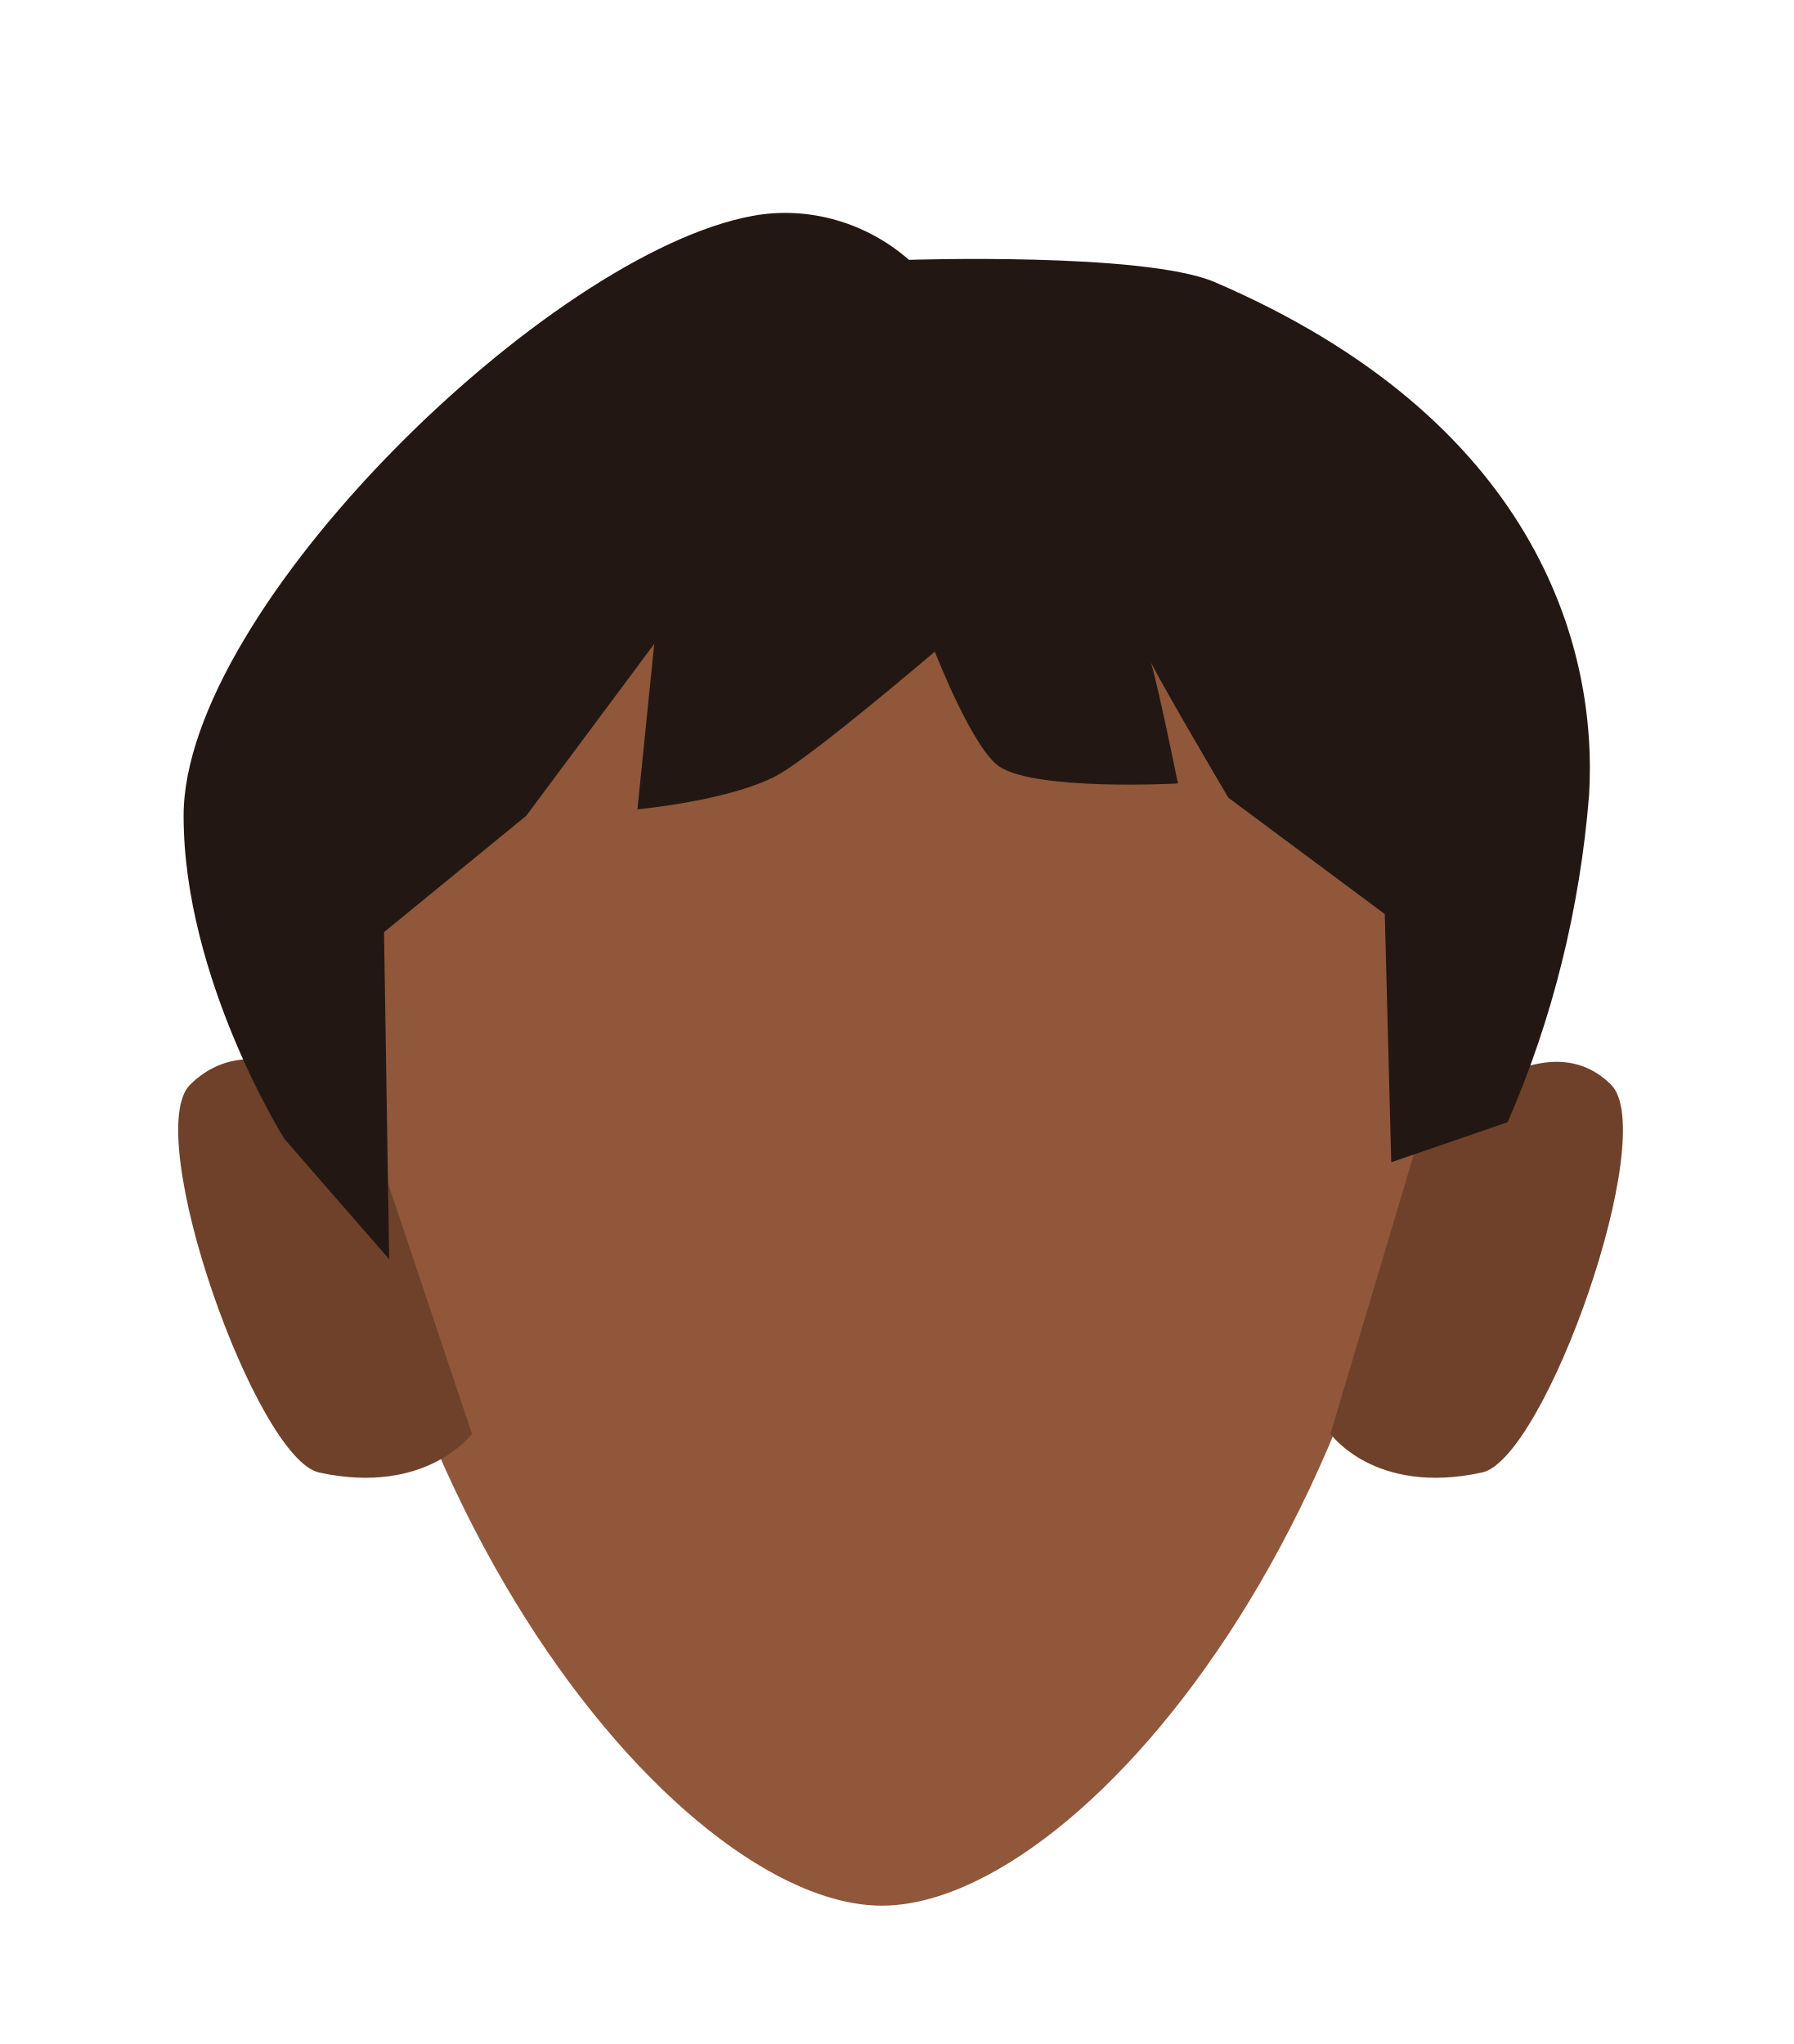
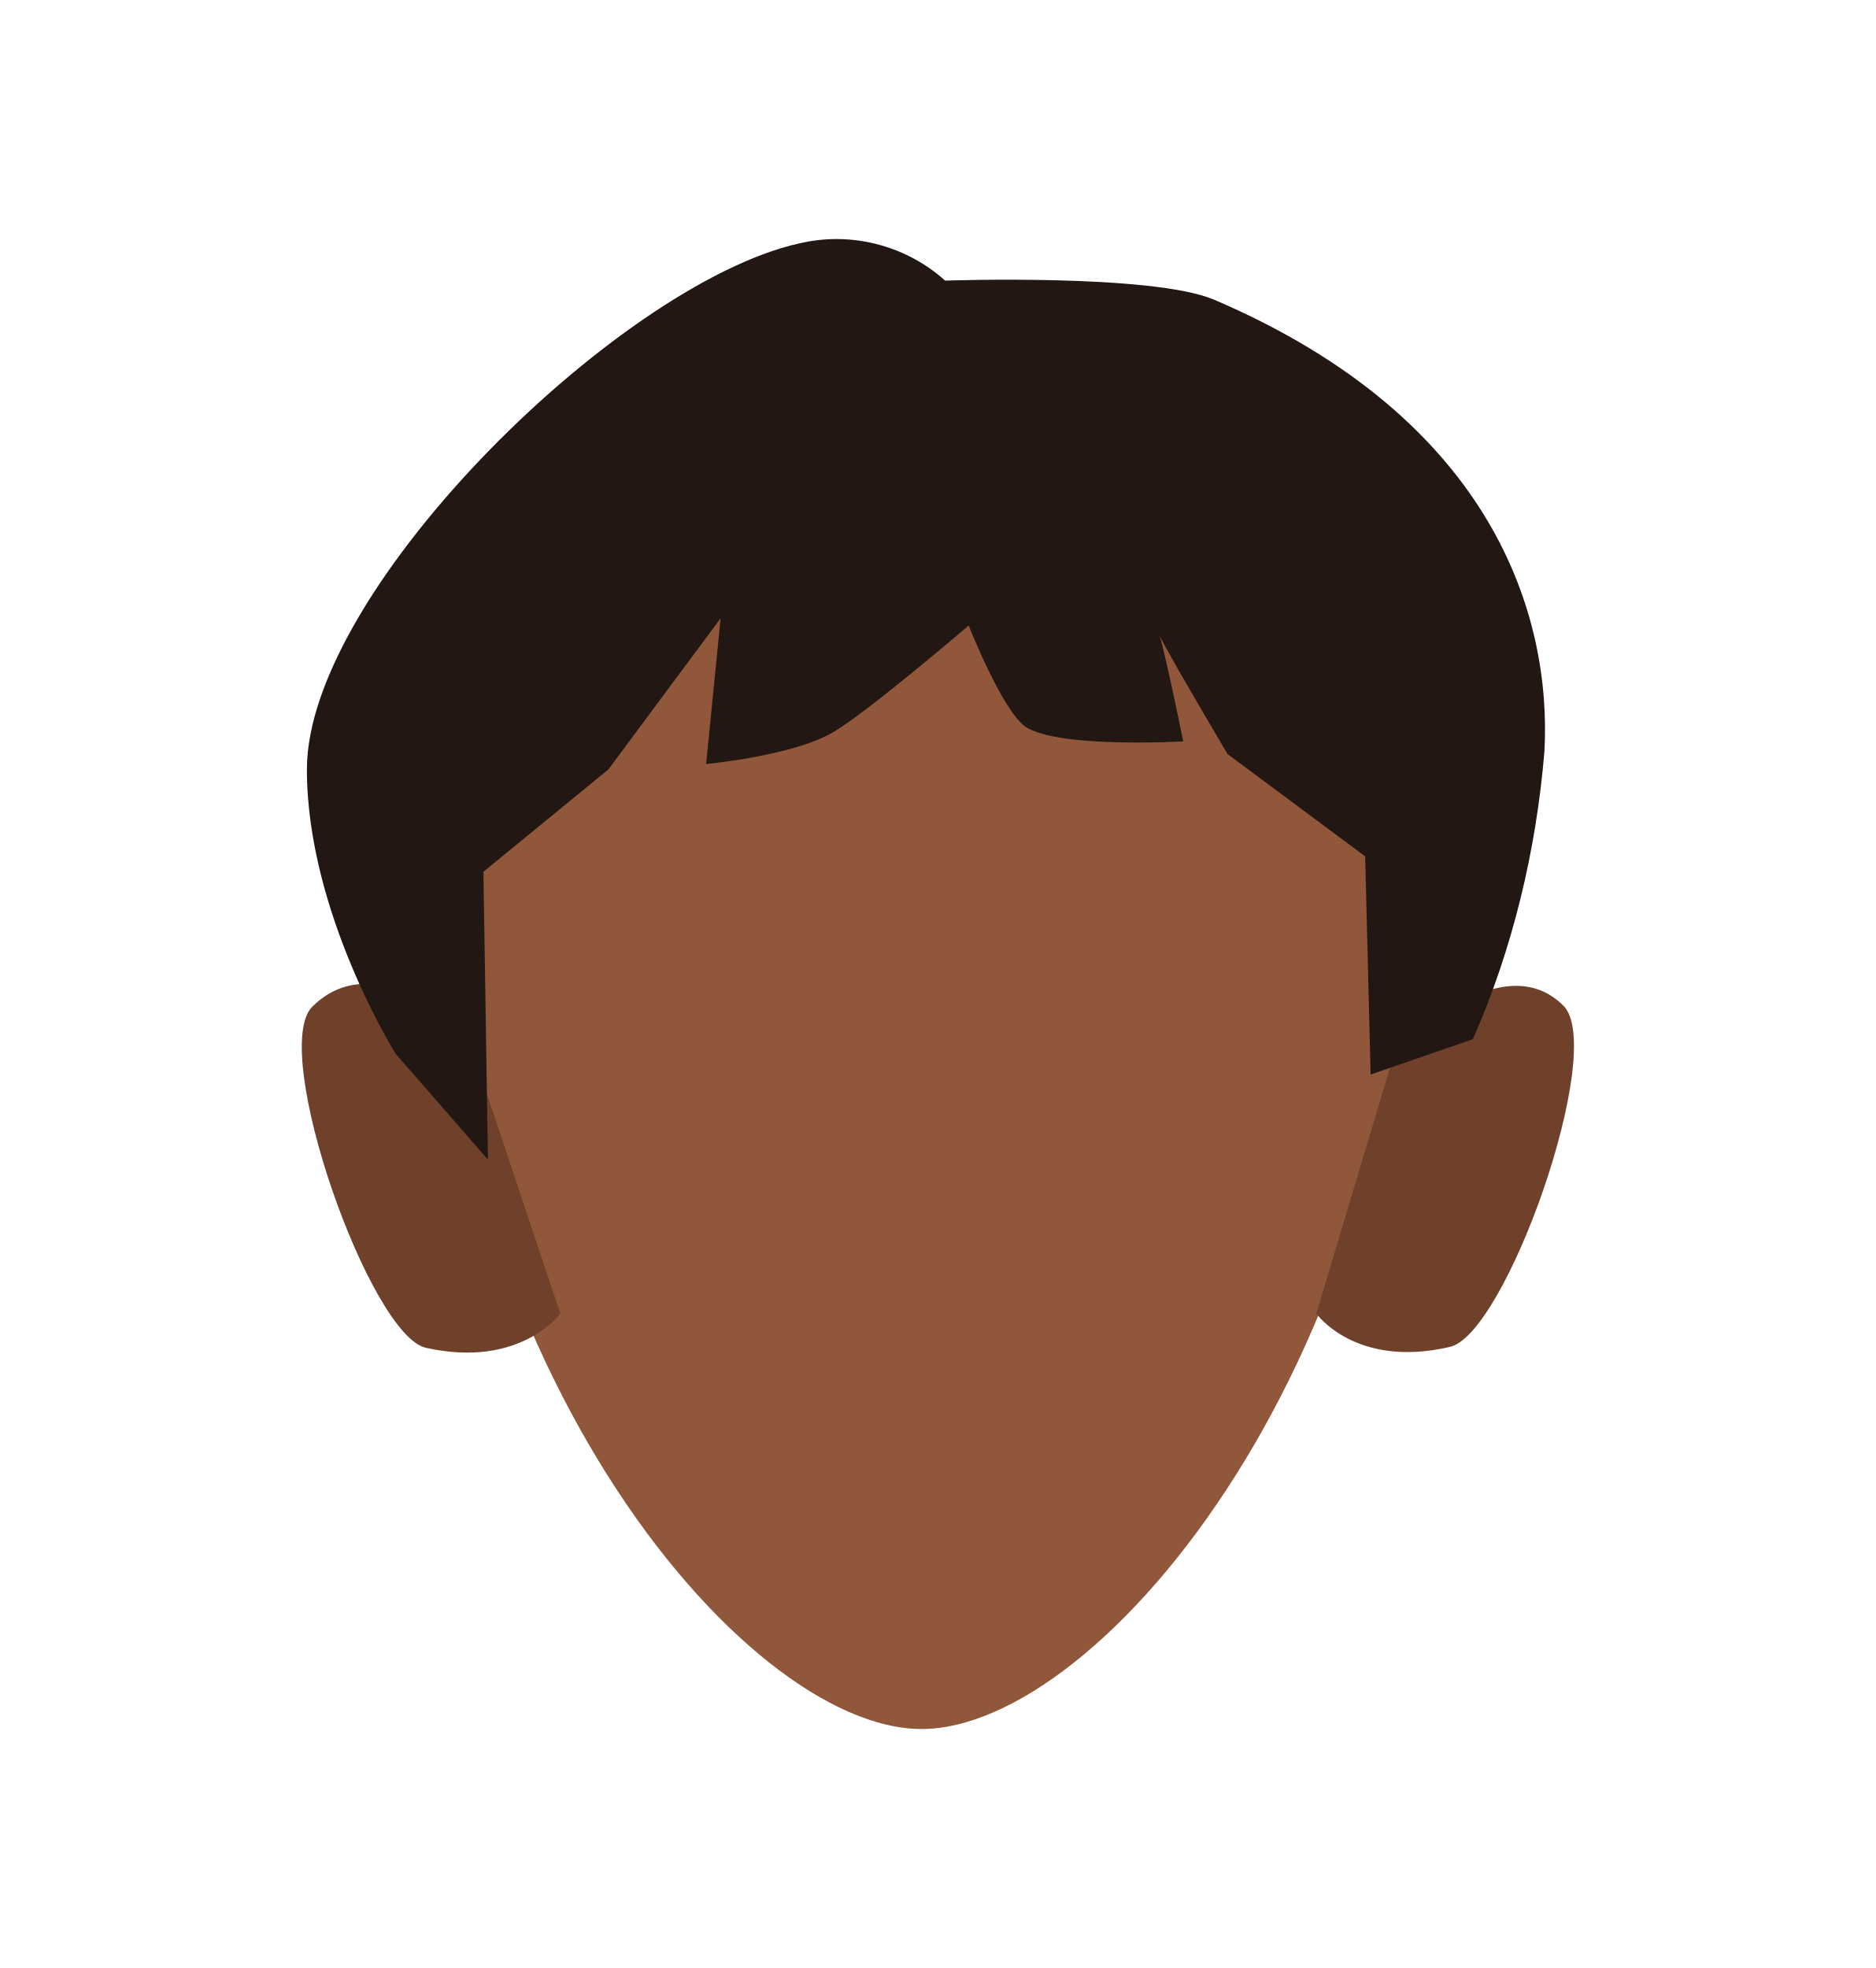
- <svg xmlns="http://www.w3.org/2000/svg" version="1.1" id="Calque_9" x="0px" y="0px" viewBox="0 0 138.7 158.1" style="enable-background:new 0 0 138.7 158.1;" xml:space="preserve">
+ <svg xmlns="http://www.w3.org/2000/svg" version="1.1" id="Calque_9" x="0px" y="0px" viewBox="0 0 207.2 217.4" style="enable-background:new 0 0 207.2 217.4;" xml:space="preserve">
  <style type="text/css">
	.st0{fill:#90573A;}
	.st1{fill:#6F412A;}
	.st2{fill:#231713;}
</style>
-   <path class="st0" d="M111.5,68.4c0,46-27.4,79-43.3,79c-15.8,0-43.3-33-43.3-79c0-34.4,19.4-45.6,43.3-45.6  C92.1,22.7,111.5,33.9,111.5,68.4z" />
-   <path class="st1" d="M102.9,110.9l6.8-22.8c0,0,9.2-9.9,14.9-4.2c3.8,3.8-5.1,29-10,30C106.3,115.7,102.9,110.9,102.9,110.9z" />
-   <path class="st1" d="M36.5,110.9l-8.2-24.5c0,0-7.9-8.1-13.6-2.5c-3.8,3.8,5.1,29,10,30C33,115.7,36.5,110.9,36.5,110.9z" />
-   <path class="st2" d="M30.1,97.4L22,88.1c0,0-7.8-12.4-7.8-25c0-16,28.2-43.5,44-46.4c4.3-0.8,8.8,0.5,12.1,3.4  c0,0,18.1-0.6,23.6,1.7c24.7,10.6,29.7,28,29,39.7c-0.7,8.7-2.8,17.3-6.3,25.3l-9,3.1l-0.5-19.2l-12.1-9c0,0-6.5-11-6.2-11  s2.3,9.9,2.3,9.9s-10.9,0.6-13.8-1.3c-2.1-1.4-5-8.9-5-8.9s-8.9,7.6-11.9,9.4c-3.5,2.1-11.1,2.8-11.1,2.8l1.3-12.8l-9.9,13.3l-11,9  L30.1,97.4z" />
+   <path class="st0" d="M156.2,91.7c0,57.8-34.5,99.3-54.4,99.3c-19.9,0-54.4-41.5-54.4-99.3c0-43.3,24.4-57.3,54.4-57.3  C131.8,34.2,156.2,48.3,156.2,91.7z" />
+   <path class="st1" d="M145.4,145.1l8.6-28.7c0,0,11.6-12.4,18.7-5.3c4.8,4.8-6.4,36.5-12.6,37.7C149.7,151.2,145.4,145.1,145.4,145.1  z" />
+   <path class="st1" d="M61.9,145.1l-10.3-30.8c0,0-9.9-10.2-17.1-3.1c-4.8,4.8,6.4,36.5,12.6,37.7C57.5,151.2,61.9,145.1,61.9,145.1z" />
+   <path class="st2" d="M53.9,128.1l-10.2-11.7c0,0-9.8-15.6-9.8-31.4c0-20.1,35.5-54.7,55.3-58.3c5.4-1,11.1,0.6,15.2,4.3  c0,0,22.8-0.8,29.7,2.1c31.1,13.3,37.3,35.2,36.5,49.9c-0.9,10.9-3.5,21.8-7.9,31.8l-11.3,3.9l-0.6-24.1l-15.2-11.3  c0,0-8.2-13.8-7.8-13.8c0.4,0,2.9,12.4,2.9,12.4s-13.7,0.8-17.4-1.6c-2.6-1.8-6.3-11.2-6.3-11.2s-11.2,9.6-15,11.8  c-4.4,2.6-14,3.5-14,3.5l1.6-16.1L67.2,85L53.4,96.3L53.9,128.1z" />
</svg>
